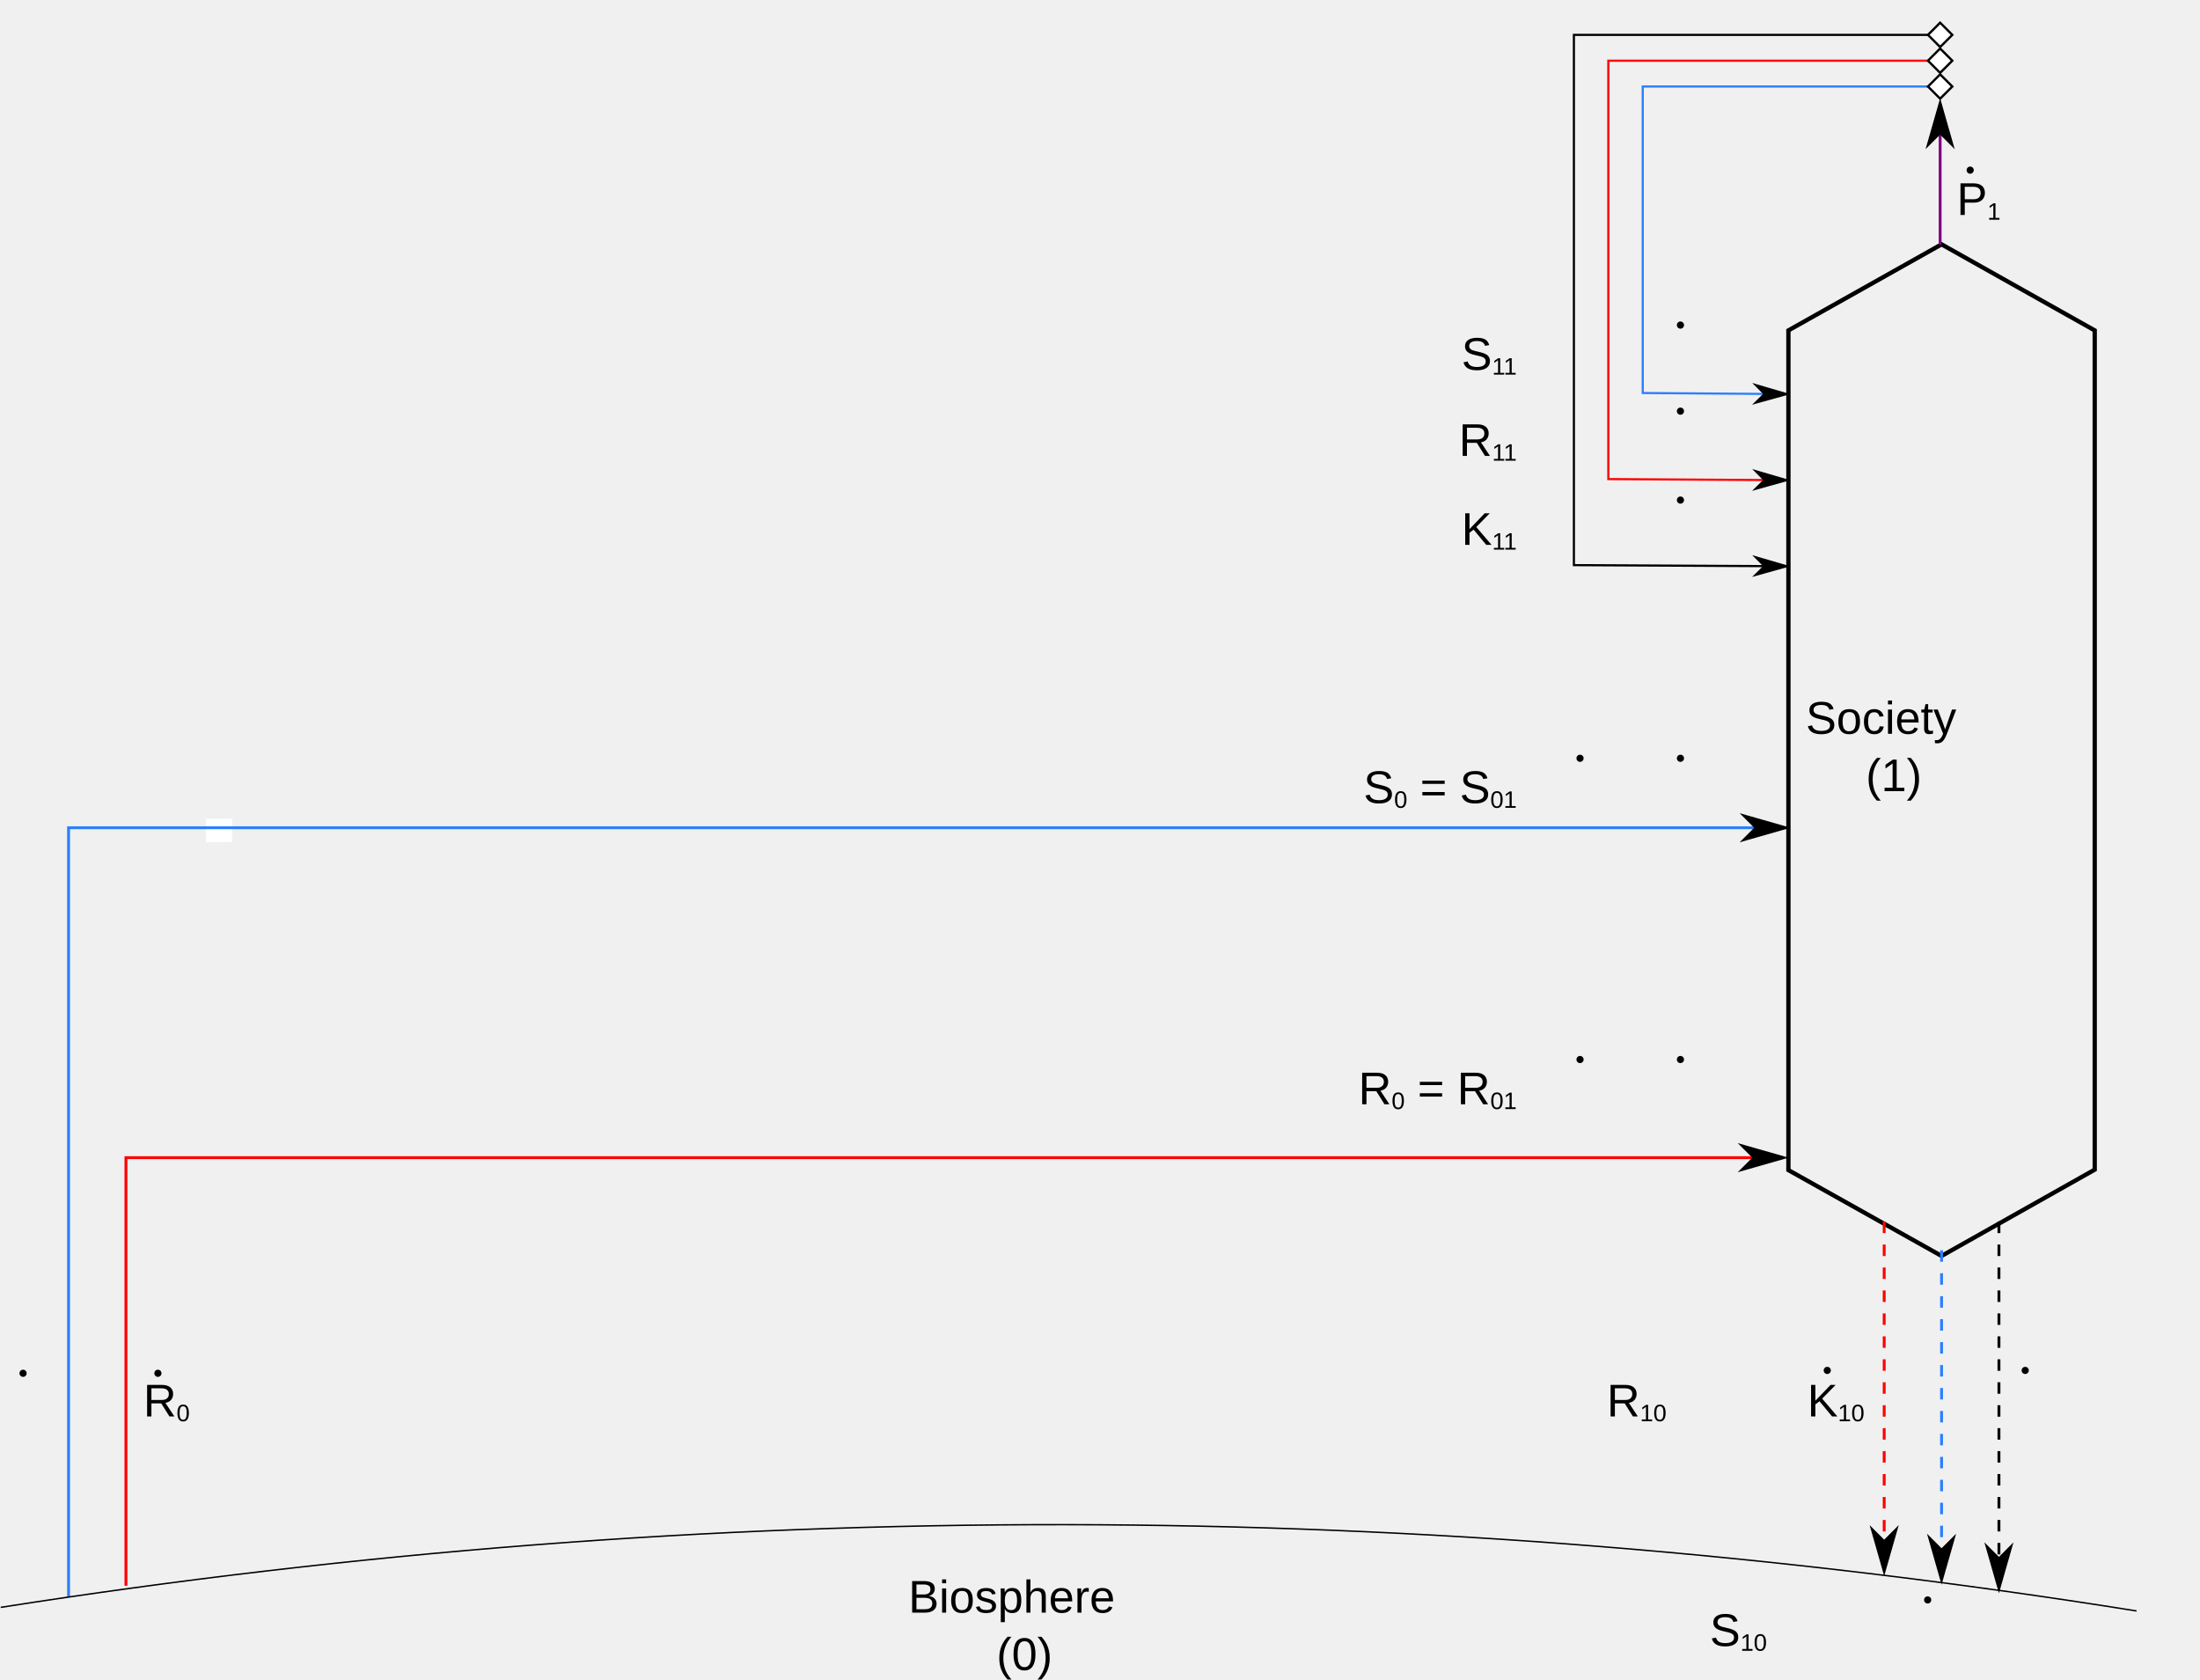
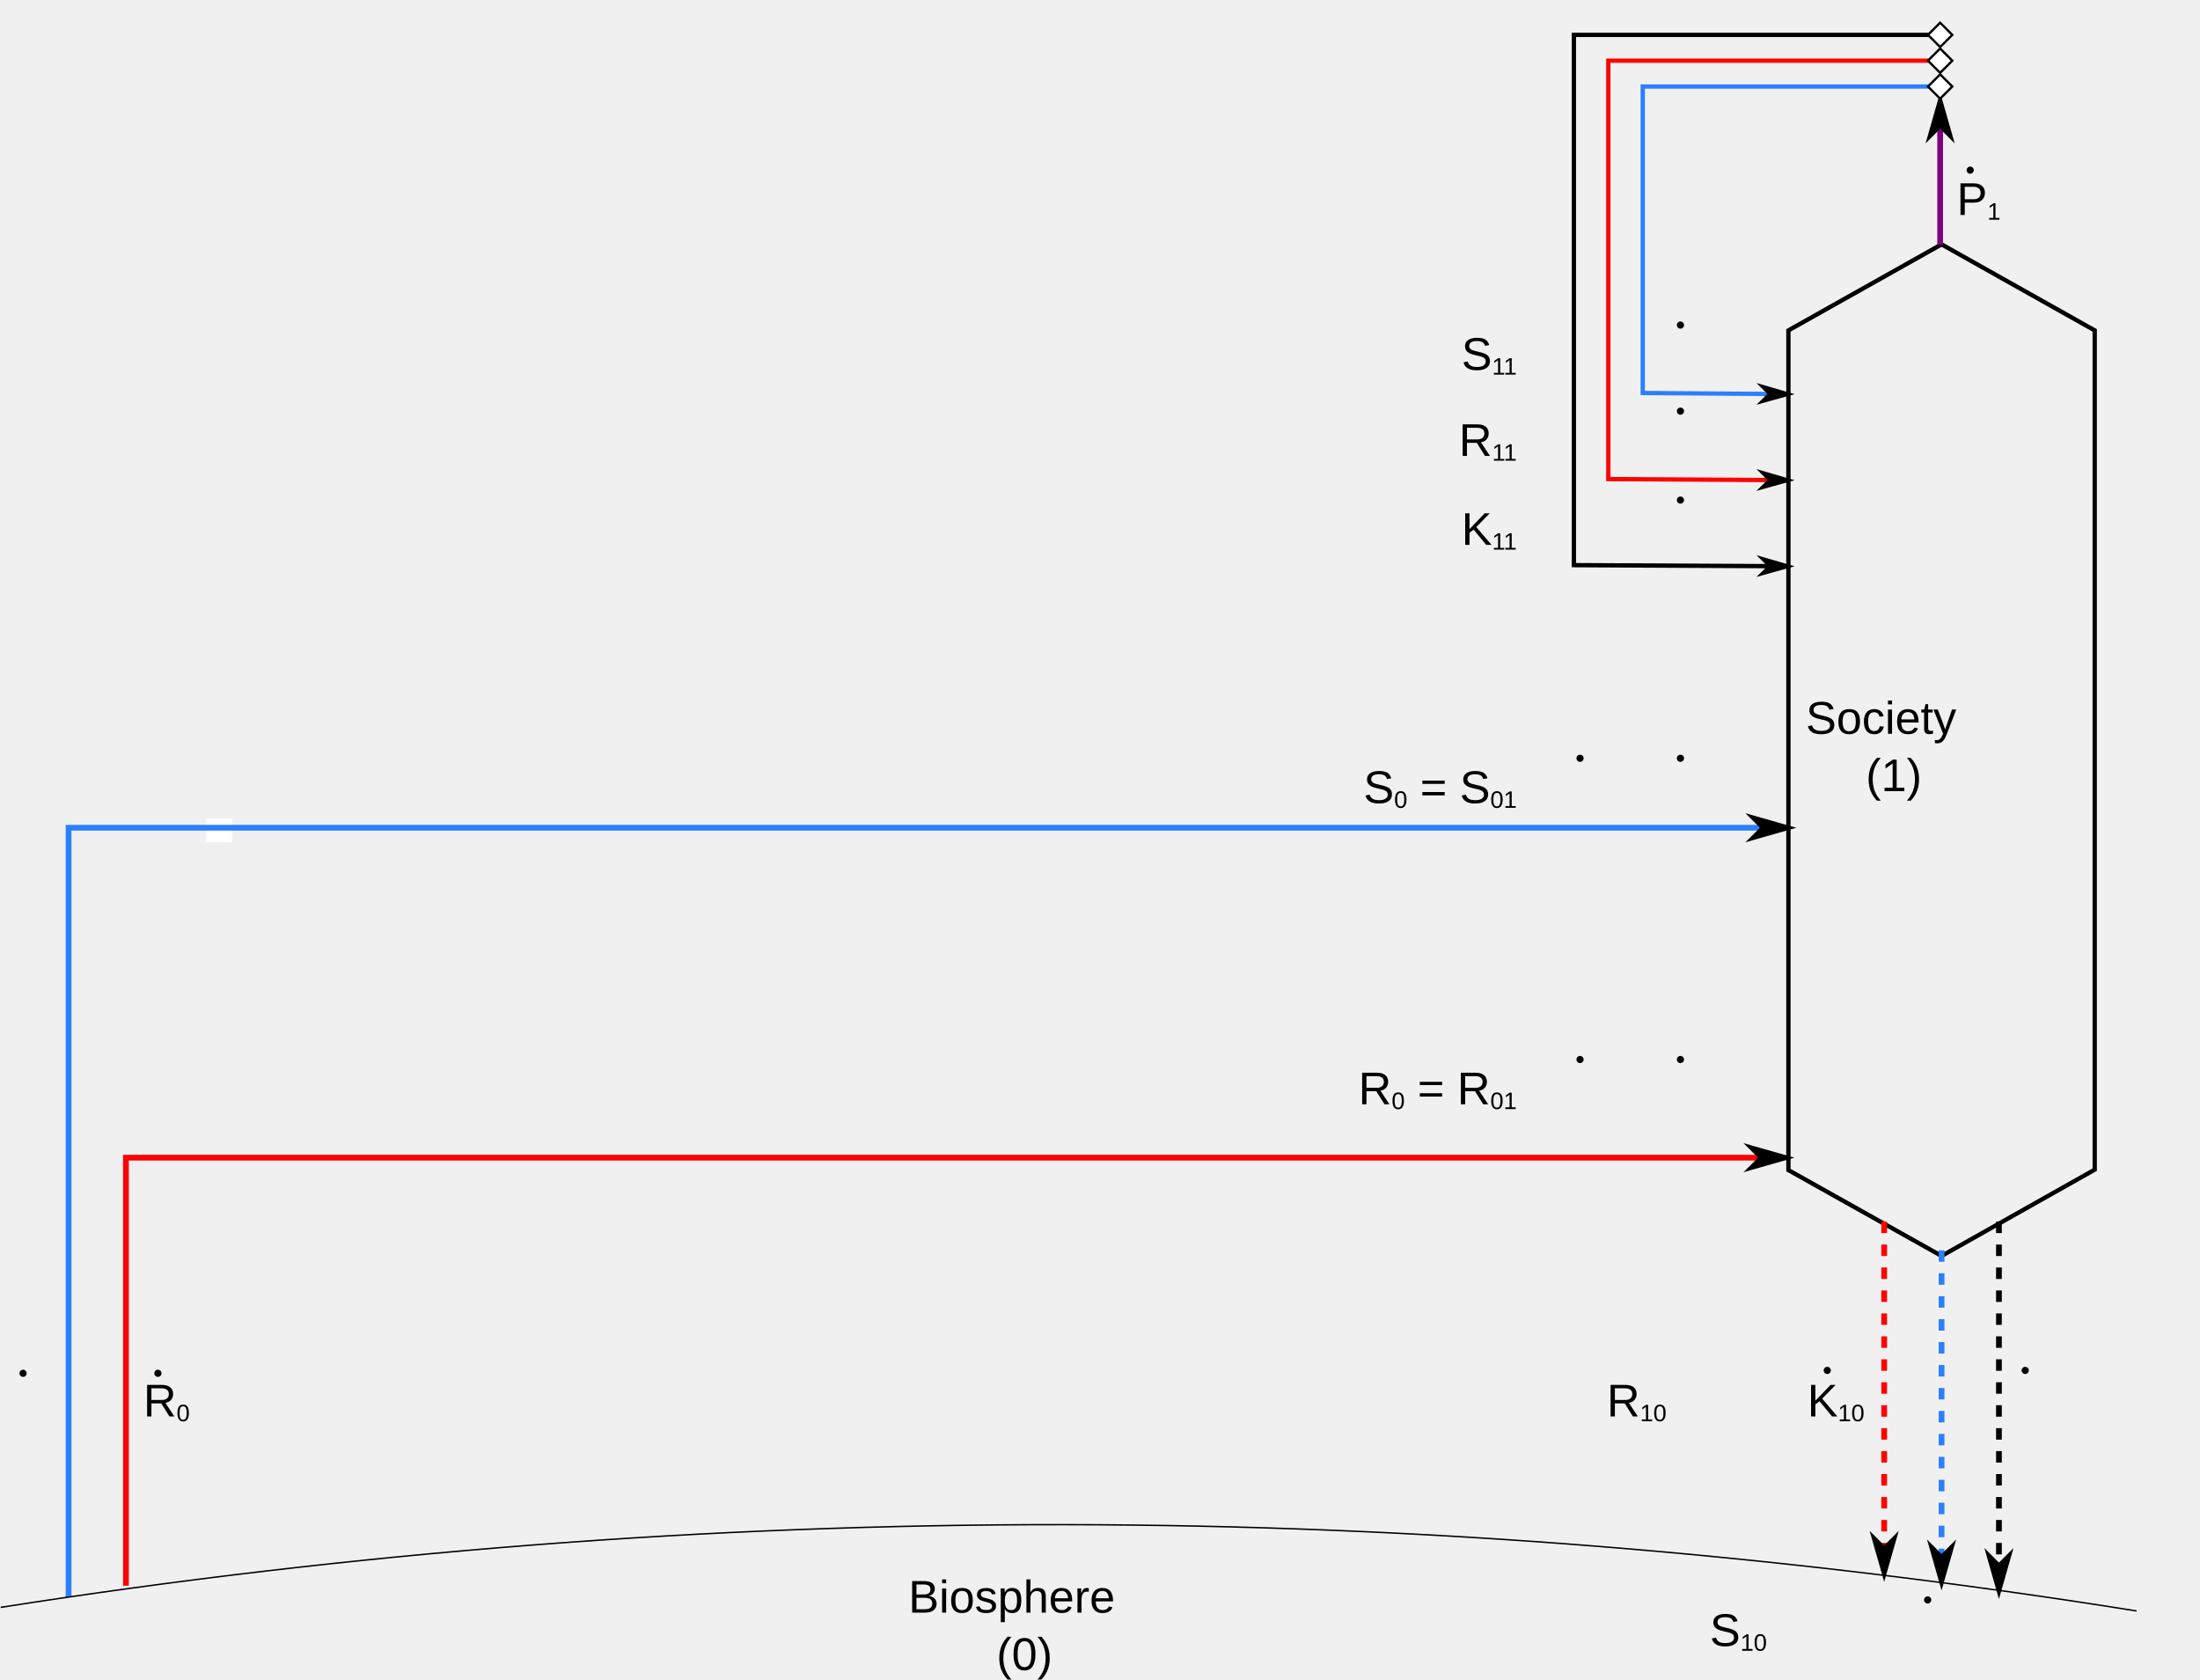
<svg xmlns="http://www.w3.org/2000/svg" version="1.1" width="1533.76" height="1170.954" id="svg2" xml:space="preserve">
  <defs id="defs6">
+     <marker orient="auto" refY="0.0" refX="0.0" id="EmptyDiamondM" style="overflow:visible">
+       <path id="path4052" d="M 0,-7.071 L -7.071,0 L 0,7.071 L 7.071,0 L 0,-7.071 z " style="fill-rule:evenodd;fill:#FFFFFF;stroke:#000000;stroke-width:1.0pt;marker-start:none" transform="scale(0.4)" />
+     </marker>
+     <marker orient="auto" refY="0.0" refX="0.0" id="Arrow1Mstart" style="overflow:visible">
+       <path id="path3948" d="M 0.0,0.0 L 5.0,-5.0 L -12.5,0.0 L 5.0,5.0 L 0.0,0.0 z " style="fill-rule:evenodd;stroke:#000000;stroke-width:1.0pt;marker-start:none" transform="scale(0.4) translate(10,0)" />
+     </marker>
+     <marker orient="auto" refY="0.0" refX="0.0" id="Arrow1Mend" style="overflow:visible;">
+       <path id="path3951" d="M 0.0,0.0 L 5.0,-5.0 L -12.5,0.0 L 5.0,5.0 L 0.0,0.0 z " style="fill-rule:evenodd;stroke:#000000;stroke-width:1.0pt;marker-start:none;" transform="scale(0.4) rotate(180) translate(10,0)" />
+     </marker>
    <marker orient="auto" refY="0" refX="0" id="Arrow1Lstart" style="overflow:visible">
      <path id="path4143" d="M 0,0 5,-5 -12.5,0 5,5 0,0 z" style="fill-rule:evenodd;stroke:#000000;stroke-width:1pt;marker-start:none" transform="matrix(0.8,0,0,0.8,10,0)" />
    </marker>
    <marker orient="auto" refY="0" refX="0" id="Arrow1Lend" style="overflow:visible">
      <path id="path4132" d="M 0,0 5,-5 -12.5,0 5,5 0,0 z" style="fill-rule:evenodd;stroke:#000000;stroke-width:1pt;marker-start:none" transform="matrix(-0.8,0,0,-0.8,-10,0)" />
    </marker>
    <marker style="overflow:visible" id="InfiniteLineStart" refX="0" refY="0" orient="auto">
      <g id="g4065" transform="translate(-13,0)">
        <circle d="M 3.8,0 C 3.8,0.442 3.442,0.8 3,0.8 2.558,0.8 2.2,0.442 2.2,0 c 0,-0.442 0.358,-0.8 0.8,-0.8 0.442,0 0.8,0.358 0.8,0.8 z" id="circle4067" r="0.8" cy="0" cx="3" />
        <circle d="M 7.3,0 C 7.3,0.442 6.942,0.8 6.5,0.8 6.058,0.8 5.7,0.442 5.7,0 c 0,-0.442 0.358,-0.8 0.8,-0.8 0.442,0 0.8,0.358 0.8,0.8 z" id="circle4069" r="0.8" cy="0" cx="6.5" />
        <circle d="M 10.8,0 C 10.8,0.442 10.442,0.8 10,0.8 9.558,0.8 9.2,0.442 9.2,0 c 0,-0.442 0.358,-0.8 0.8,-0.8 0.442,0 0.8,0.358 0.8,0.8 z" id="circle4071" r="0.8" cy="0" cx="10" />
      </g>
    </marker>
    <marker orient="auto" refY="0" refX="0" id="InfiniteLineStart-3" style="overflow:visible">
      <g transform="translate(-13,0)" id="g4065-9">
        <circle cx="3" cy="0" r="0.8" id="circle4067-9" d="M 3.8,0 C 3.8,0.442 3.442,0.8 3,0.8 2.558,0.8 2.2,0.442 2.2,0 c 0,-0.442 0.358,-0.8 0.8,-0.8 0.442,0 0.8,0.358 0.8,0.8 z" />
        <circle cx="6.5" cy="0" r="0.8" id="circle4069-7" d="M 7.3,0 C 7.3,0.442 6.942,0.8 6.5,0.8 6.058,0.8 5.7,0.442 5.7,0 c 0,-0.442 0.358,-0.8 0.8,-0.8 0.442,0 0.8,0.358 0.8,0.8 z" />
        <circle cx="10" cy="0" r="0.8" id="circle4071-0" d="M 10.8,0 C 10.8,0.442 10.442,0.8 10,0.8 9.558,0.8 9.2,0.442 9.2,0 c 0,-0.442 0.358,-0.8 0.8,-0.8 0.442,0 0.8,0.358 0.8,0.8 z" />
      </g>
    </marker>
    <marker style="overflow:visible" id="Arrow1Lend-0" refX="0" refY="0" orient="auto">
      <path transform="matrix(-0.8,0,0,-0.8,-10,0)" style="fill-rule:evenodd;stroke:#000000;stroke-width:1pt;marker-start:none" d="M 0,0 5,-5 -12.5,0 5,5 0,0 z" id="path4132-2" />
    </marker>
    <marker style="overflow:visible" id="Arrow1Lstart-7" refX="0" refY="0" orient="auto">
      <path transform="matrix(0.8,0,0,0.8,10,0)" style="fill-rule:evenodd;stroke:#000000;stroke-width:1pt;marker-start:none" d="M 0,0 5,-5 -12.5,0 5,5 0,0 z" id="path4143-9" />
    </marker>
    <marker style="overflow:visible" id="EmptyDiamondL" refX="0" refY="0" orient="auto">
      <path transform="scale(0.8,0.8)" style="fill:#ffffff;fill-rule:evenodd;stroke:#000000;stroke-width:1pt;marker-start:none" d="M 0,-7.071 -7.071,0 0,7.071 7.071,0 0,-7.071 z" id="path4169" />
    </marker>
    <marker orient="auto" refY="0" refX="0" id="InfiniteLineStart-0" style="overflow:visible">
      <g transform="translate(-13,0)" id="g4065-5">
        <circle cx="3" cy="0" r="0.8" id="circle4067-6" d="M 3.8,0 C 3.8,0.442 3.442,0.8 3,0.8 2.558,0.8 2.2,0.442 2.2,0 c 0,-0.442 0.358,-0.8 0.8,-0.8 0.442,0 0.8,0.358 0.8,0.8 z" />
        <circle cx="6.5" cy="0" r="0.8" id="circle4069-78" d="M 7.3,0 C 7.3,0.442 6.942,0.8 6.5,0.8 6.058,0.8 5.7,0.442 5.7,0 c 0,-0.442 0.358,-0.8 0.8,-0.8 0.442,0 0.8,0.358 0.8,0.8 z" />
        <circle cx="10" cy="0" r="0.8" id="circle4071-06" d="M 10.8,0 C 10.8,0.442 10.442,0.8 10,0.8 9.558,0.8 9.2,0.442 9.2,0 c 0,-0.442 0.358,-0.8 0.8,-0.8 0.442,0 0.8,0.358 0.8,0.8 z" />
      </g>
    </marker>
    <marker style="overflow:visible" id="Arrow1Lend-7" refX="0" refY="0" orient="auto">
      <path transform="matrix(-0.8,0,0,-0.8,-10,0)" style="fill-rule:evenodd;stroke:#000000;stroke-width:1pt;marker-start:none" d="M 0,0 5,-5 -12.5,0 5,5 0,0 z" id="path4132-0" />
    </marker>
    <marker style="overflow:visible" id="Arrow1Lstart-0" refX="0" refY="0" orient="auto">
      <path transform="matrix(0.8,0,0,0.8,10,0)" style="fill-rule:evenodd;stroke:#000000;stroke-width:1pt;marker-start:none" d="M 0,0 5,-5 -12.5,0 5,5 0,0 z" id="path4143-5" />
    </marker>
  </defs>
  <g transform="matrix(1.25,0,0,-1.25,860.2261,760.4496)" id="g10">
    <g id="g12">
      <rect transform="scale(1,-1)" y="-151.714" x="-573.27" height="13.012" width="14.543" id="rect5369" style="fill:#ffffff;fill-opacity:1;stroke:none" />
      <text transform="scale(1,-1)" id="text4115" y="291.016" x="-91.893" style="font-size:25.6px;font-style:normal;font-variant:normal;font-weight:normal;font-stretch:normal;text-align:center;line-height:125%;letter-spacing:0px;word-spacing:0px;text-anchor:middle;fill:#000000;fill-opacity:1;stroke:none;font-family:Arial;-inkscape-font-specification:Arial" xml:space="preserve">
        <tspan y="291.016" x="-91.893" id="tspan4117">Biosphere</tspan>
        <tspan y="323.016" x="-91.893" id="tspan4119">(0)</tspan>
      </text>
      <text xml:space="preserve" style="font-size:25.6px;font-style:normal;font-variant:normal;font-weight:normal;font-stretch:normal;text-align:center;line-height:125%;letter-spacing:0px;word-spacing:0px;text-anchor:middle;fill:#000000;fill-opacity:1;stroke:none;font-family:Arial;-inkscape-font-specification:Arial" x="392.962" y="-199.124" id="text3119" transform="scale(1,-1)">
        <tspan id="tspan3123" x="392.962" y="-199.124">Society</tspan>
        <tspan id="tspan3125" x="392.962" y="-167.124">(1)</tspan>
      </text>
      <path d="m 309.271,-44.212 0,468.3 85.42,48 85.417,-48 0,-468.047 -85.417,-48.125 z" id="path4124" style="fill:none;stroke:#000000;stroke-width:2.4;stroke-linecap:butt;stroke-linejoin:miter;stroke-miterlimit:4;stroke-opacity:1;stroke-dasharray:none" />
-       <path d="m 394.689,-88.931 0,-183.394" id="path4841" style="fill:none;stroke:#2a7fff;stroke-width:1.6;stroke-linecap:butt;stroke-linejoin:miter;stroke-miterlimit:4;stroke-opacity:1;stroke-dasharray:6.4, 6.4;stroke-dashoffset:0;marker-end:url(#Arrow1Lend)" />
+       <path d="m 394.689,-88.931 0,-183.394" id="path4841" style="fill:none;stroke:#2a7fff;stroke-width:3.2;stroke-linecap:butt;stroke-linejoin:miter;stroke-miterlimit:4;stroke-opacity:1;stroke-dasharray:6.4, 6.4;stroke-dashoffset:0;marker-end:url(#Arrow1Mend)" />
      <text transform="scale(1,-1)" id="text4843" y="309.615" x="411.094" style="font-size:25.6px;font-style:normal;font-variant:normal;font-weight:normal;font-stretch:normal;text-align:end;line-height:125%;letter-spacing:0px;word-spacing:0px;text-anchor:end;fill:#000000;fill-opacity:1;stroke:none;font-family:Arial;-inkscape-font-specification:Arial" xml:space="preserve">
        <tspan y="309.615" x="411.094" id="tspan4845">S<tspan id="tspan4847" style="font-size:52%;baseline-shift:sub">10</tspan>
        </tspan>
      </text>
      <path transform="matrix(0.07404241,0,0,-0.1031305,400.4304,-258.1017)" d="m -155.143,250.419 c 0,10.71 -12.093,19.393 -27.012,19.393 -14.918,0 -27.012,-8.682 -27.012,-19.393 0,-10.71 12.093,-19.393 27.012,-19.393 14.918,0 27.012,8.682 27.012,19.393 z" id="path4849" style="fill:#000000;fill-opacity:1;stroke:none" />
-       <path style="fill:none;stroke:#ff0000;stroke-width:1.6;stroke-linecap:butt;stroke-linejoin:miter;stroke-miterlimit:4;stroke-opacity:1;stroke-dasharray:6.4, 6.4;stroke-dashoffset:0;marker-end:url(#Arrow1Lend)" id="path4255" d="m 362.689,-72.931 0,-194.594" />
+       <path style="fill:none;stroke:#ff0000;stroke-width:3.2;stroke-linecap:butt;stroke-linejoin:miter;stroke-miterlimit:4;stroke-opacity:1;stroke-dasharray:6.4, 6.4;stroke-dashoffset:0;marker-end:url(#Arrow1Mend)" id="path4255" d="m 362.689,-72.931 0,-194.594" />
      <text xml:space="preserve" style="font-size:25.6px;font-style:normal;font-variant:normal;font-weight:normal;font-stretch:normal;text-align:end;line-height:125%;letter-spacing:0px;word-spacing:0px;text-anchor:end;fill:#000000;fill-opacity:1;stroke:none;font-family:Arial;-inkscape-font-specification:Arial" x="355.094" y="181.615" id="text4257" transform="scale(1,-1)">
        <tspan id="tspan4259" x="355.094" y="181.615">R<tspan style="font-size:52%;baseline-shift:sub" id="tspan4261">10</tspan>
        </tspan>
      </text>
      <path style="fill:#000000;fill-opacity:1;stroke:none" id="path4263" d="m -155.143,250.419 c 0,10.71 -12.093,19.393 -27.012,19.393 -14.918,0 -27.012,-8.682 -27.012,-19.393 0,-10.71 12.093,-19.393 27.012,-19.393 14.918,0 27.012,8.682 27.012,19.393 z" transform="matrix(0.07404241,0,0,-0.1031305,344.4304,-130.1017)" />
-       <path d="m 426.689,-72.931 0,-204.194" id="path4265" style="fill:none;stroke:#000000;stroke-width:1.6;stroke-linecap:butt;stroke-linejoin:miter;stroke-miterlimit:4;stroke-opacity:1;stroke-dasharray:6.4, 6.4;stroke-dashoffset:0;marker-end:url(#Arrow1Lend)" />
+       <path d="m 426.689,-72.931 0,-204.194" id="path4265" style="fill:none;stroke:#000000;stroke-width:3.2;stroke-linecap:butt;stroke-linejoin:miter;stroke-miterlimit:4;stroke-opacity:1;stroke-dasharray:6.4, 6.4;stroke-dashoffset:0;marker-end:url(#Arrow1Mend)" />
      <text transform="scale(1,-1)" id="text4267" y="181.615" x="465.494" style="font-size:25.6px;font-style:normal;font-variant:normal;font-weight:normal;font-stretch:normal;text-align:end;line-height:125%;letter-spacing:0px;word-spacing:0px;text-anchor:end;fill:#000000;fill-opacity:1;stroke:none;font-family:Arial;-inkscape-font-specification:Arial" xml:space="preserve">
        <tspan y="181.615" x="465.494" id="tspan4269">K<tspan id="tspan4271" style="font-size:52%;baseline-shift:sub">10</tspan>
        </tspan>
      </text>
      <path transform="matrix(0.07404241,0,0,-0.1031305,454.8304,-130.1017)" d="m -155.143,250.419 c 0,10.71 -12.093,19.393 -27.012,19.393 -14.918,0 -27.012,-8.682 -27.012,-19.393 0,-10.71 12.093,-19.393 27.012,-19.393 14.918,0 27.012,8.682 27.012,19.393 z" id="path4273" style="fill:#000000;fill-opacity:1;stroke:none" />
      <text xml:space="preserve" style="font-size:40px;font-style:normal;font-weight:normal;line-height:125%;letter-spacing:0px;word-spacing:0px;fill:#000000;fill-opacity:1;stroke:none;font-family:Sans" x="1491.808" y="664.912" id="text3105" transform="matrix(0.8,0,0,-0.8,-637.6017,333.1218)">
        <tspan id="tspan3107" x="1491.808" y="664.912" />
      </text>
      <g id="g10-3" transform="translate(1225.022,-64.78471)">
        <g id="g12-9">
          <text transform="matrix(0.8,0,0,-0.8,-637.6017,333.1218)" id="text3105-3" y="664.912" x="1491.808" style="font-size:40px;font-style:normal;font-weight:normal;line-height:125%;letter-spacing:0px;word-spacing:0px;fill:#000000;fill-opacity:1;stroke:none;font-family:Sans" xml:space="preserve">
            <tspan y="664.912" x="1491.808" id="tspan3107-8" />
          </text>
        </g>
      </g>
      <text xml:space="preserve" style="font-size:25.6px;font-style:normal;font-variant:normal;font-weight:normal;font-stretch:normal;text-align:end;line-height:125%;letter-spacing:0px;word-spacing:0px;text-anchor:end;fill:#000000;fill-opacity:1;stroke:none;font-family:Arial;-inkscape-font-specification:Arial" x="271.607" y="-160.487" id="text6397" transform="scale(1,-1)">
        <tspan id="tspan6399" x="271.607" y="-160.487">S<tspan style="font-size:52%;baseline-shift:sub" id="tspan4343">0</tspan> = S<tspan style="font-size:52%;baseline-shift:sub" id="tspan6401">01</tspan>
        </tspan>
      </text>
      <path style="fill:#000000;fill-opacity:1;stroke:none" id="path6403" d="m -155.143,250.419 c 0,10.71 -12.093,19.393 -27.012,19.393 -14.918,0 -27.012,-8.682 -27.012,-19.393 0,-10.71 12.093,-19.393 27.012,-19.393 14.918,0 27.012,8.682 27.012,19.393 z" transform="matrix(0.07404241,0,0,-0.1031305,262.5436,211.2853)" />
      <text xml:space="preserve" style="font-size:25.6px;font-style:normal;font-variant:normal;font-weight:normal;font-stretch:normal;text-align:end;line-height:125%;letter-spacing:0px;word-spacing:0px;text-anchor:end;fill:#000000;fill-opacity:1;stroke:none;font-family:Arial;-inkscape-font-specification:Arial" x="271.607" y="7.513" id="text4223" transform="scale(1,-1)">
        <tspan id="tspan4225" x="271.607" y="7.513">R<tspan style="font-size:52%;baseline-shift:sub" id="tspan4345">0</tspan> = R<tspan style="font-size:52%;baseline-shift:sub" id="tspan4227">01</tspan>
        </tspan>
      </text>
      <path style="fill:#000000;fill-opacity:1;stroke:none" id="path4229" d="m -155.143,250.419 c 0,10.71 -12.093,19.393 -27.012,19.393 -14.918,0 -27.012,-8.682 -27.012,-19.393 0,-10.71 12.093,-19.393 27.012,-19.393 14.918,0 27.012,8.682 27.012,19.393 z" transform="matrix(0.07404241,0,0,-0.1031305,262.5436,43.2853)" />
-       <path style="fill:none;stroke:#ff0000;stroke-width:1.6;stroke-linecap:butt;stroke-linejoin:miter;stroke-opacity:1;marker-start:url(#Arrow1Lstart);marker-end:none" d="m 306.325,-37.278 -924.262,0 0,-238.744" id="path4521" />
+       <path style="fill:none;stroke:#ff0000;stroke-width:3.2;stroke-linecap:butt;stroke-linejoin:miter;stroke-opacity:1;marker-start:url(#Arrow1Mstart);marker-end:none" d="m 306.325,-37.278 -924.262,0 0,-238.744" id="path4521" />
      <text xml:space="preserve" style="font-size:25.6px;font-style:normal;font-variant:normal;font-weight:normal;font-stretch:normal;text-align:start;line-height:125%;letter-spacing:0px;word-spacing:0px;text-anchor:start;fill:#000000;fill-opacity:1;stroke:none;font-family:Arial;-inkscape-font-specification:Arial" x="-608.22" y="181.615" id="text4523" transform="scale(1,-1)">
        <tspan y="181.615" x="-608.22" id="tspan4525">R<tspan id="tspan4527" style="font-size:52%;text-align:start;text-anchor:start;baseline-shift:sub">0</tspan>
        </tspan>
      </text>
      <path style="fill:#000000;fill-opacity:1;stroke:none" id="path4529" d="m -155.143,250.419 c 0,10.71 -12.093,19.393 -27.012,19.393 -14.918,0 -27.012,-8.682 -27.012,-19.393 0,-10.71 12.093,-19.393 27.012,-19.393 14.918,0 27.012,8.682 27.012,19.393 z" transform="matrix(0.07404241,0,0,-0.1031305,-586.6258,-131.7017)" />
-       <path id="path4621" d="m 307.394,146.722 -957.331,0 0,-429.144" style="fill:none;stroke:#2a7fff;stroke-width:1.6;stroke-linecap:butt;stroke-linejoin:miter;stroke-opacity:1;marker-start:url(#Arrow1Lstart);marker-end:none" />
+       <path id="path4621" d="m 307.394,146.722 -957.331,0 0,-429.144" style="fill:none;stroke:#2a7fff;stroke-width:3.2;stroke-linecap:butt;stroke-linejoin:miter;stroke-opacity:1;marker-start:url(#Arrow1Mstart);marker-end:none" />
      <text transform="scale(1,-1)" id="text4655" y="181.615" x="-659.162" style="font-size:25.6px;font-style:normal;font-variant:normal;font-weight:normal;font-stretch:normal;text-align:end;line-height:125%;letter-spacing:0px;word-spacing:0px;text-anchor:end;fill:#000000;fill-opacity:1;stroke:none;font-family:Arial;-inkscape-font-specification:Arial" xml:space="preserve">
        <tspan id="tspan4657" x="-659.162" y="181.615">S<tspan style="font-size:52%;baseline-shift:sub" id="tspan4659">0</tspan>
        </tspan>
      </text>
      <path transform="matrix(0.07404241,0,0,-0.1031305,-661.8258,-131.7017)" d="m -155.143,250.419 c 0,10.71 -12.093,19.393 -27.012,19.393 -14.918,0 -27.012,-8.682 -27.012,-19.393 0,-10.71 12.093,-19.393 27.012,-19.393 14.918,0 27.012,8.682 27.012,19.393 z" id="path4661" style="fill:#000000;fill-opacity:1;stroke:none" />
      <path style="fill:none;stroke:#000000;stroke-width:0.8px;stroke-linecap:butt;stroke-linejoin:miter;stroke-opacity:1" d="m -687.781,-288.069 c 394.415,61.799 791.458,61.868 1191.221,-2.005" id="path3256" />
      <text transform="scale(1,-1)" id="text4757" y="-488.487" x="403.146" style="font-size:25.6px;font-style:normal;font-variant:normal;font-weight:normal;font-stretch:normal;text-align:start;line-height:125%;letter-spacing:0px;word-spacing:0px;text-anchor:start;fill:#000000;fill-opacity:1;stroke:none;font-family:Arial;-inkscape-font-specification:Arial" xml:space="preserve">
        <tspan y="-488.487" x="403.146" id="tspan4759">P<tspan id="tspan4761" style="font-size:52%;text-align:start;text-anchor:start;baseline-shift:sub">1</tspan>
        </tspan>
      </text>
      <path transform="matrix(0.07404241,0,0,-0.1031305,424.1436,539.2853)" d="m -155.143,250.419 c 0,10.71 -12.093,19.393 -27.012,19.393 -14.918,0 -27.012,-8.682 -27.012,-19.393 0,-10.71 12.093,-19.393 27.012,-19.393 14.918,0 27.012,8.682 27.012,19.393 z" id="path4763" style="fill:#000000;fill-opacity:1;stroke:none" />
-       <path id="path4536" d="m 393.895,471.899 0,78.61" style="fill:none;stroke:#800080;stroke-width:1.6;stroke-linecap:butt;stroke-linejoin:miter;stroke-opacity:1;marker-start:none;marker-end:url(#Arrow1Lend)" />
+       <path id="path4536" d="m 393.895,471.899 0,78.61" style="fill:none;stroke:#800080;stroke-width:3.2;stroke-linecap:butt;stroke-linejoin:miter;stroke-opacity:1;marker-start:none;marker-end:url(#Arrow1Mend)" />
      <path transform="matrix(0.07404241,0,0,-0.1031305,206.5436,211.2853)" d="m -155.143,250.419 c 0,10.71 -12.093,19.393 -27.012,19.393 -14.918,0 -27.012,-8.682 -27.012,-19.393 0,-10.71 12.093,-19.393 27.012,-19.393 14.918,0 27.012,8.682 27.012,19.393 z" id="path4347" style="fill:#000000;fill-opacity:1;stroke:none" />
      <path transform="matrix(0.07404241,0,0,-0.1031305,206.5436,43.2853)" d="m -155.143,250.419 c 0,10.71 -12.093,19.393 -27.012,19.393 -14.918,0 -27.012,-8.682 -27.012,-19.393 0,-10.71 12.093,-19.393 27.012,-19.393 14.918,0 27.012,8.682 27.012,19.393 z" id="path4349" style="fill:#000000;fill-opacity:1;stroke:none" />
-       <path style="fill:none;stroke:#2a7fff;stroke-width:1.2;stroke-linecap:butt;stroke-linejoin:miter;stroke-opacity:1;marker-start:url(#EmptyDiamondL);marker-end:url(#Arrow1Lend)" d="m 393.895,560.109 -165.862,0 0,-170.932 80,-0.612" id="path3073" />
-       <path id="path3096" d="m 393.895,574.509 -185.062,0 0,-233.332 99.2,-0.612" style="fill:none;stroke:#ff0000;stroke-width:1.2;stroke-linecap:butt;stroke-linejoin:miter;stroke-opacity:1;marker-start:url(#EmptyDiamondL);marker-end:url(#Arrow1Lend)" />
-       <path style="fill:none;stroke:#000000;stroke-width:1.2;stroke-linecap:butt;stroke-linejoin:miter;stroke-opacity:1;marker-start:url(#EmptyDiamondL);marker-end:url(#Arrow1Lend)" d="m 393.895,588.909 -204.262,0 0,-295.732 118.4,-0.612" id="path3098" />
+       <path style="fill:none;stroke:#2a7fff;stroke-width:2.4;stroke-linecap:butt;stroke-linejoin:miter;stroke-opacity:1;marker-start:url(#EmptyDiamondM);marker-end:url(#Arrow1Mend)" d="m 393.895,560.109 -165.862,0 0,-170.932 80,-0.612" id="path3073" />
+       <path id="path3096" d="m 393.895,574.509 -185.062,0 0,-233.332 99.2,-0.612" style="fill:none;stroke:#ff0000;stroke-width:2.4;stroke-linecap:butt;stroke-linejoin:miter;stroke-opacity:1;marker-start:url(#EmptyDiamondM);marker-end:url(#Arrow1Mend)" />
+       <path style="fill:none;stroke:#000000;stroke-width:2.4;stroke-linecap:butt;stroke-linejoin:miter;stroke-opacity:1;marker-start:url(#EmptyDiamondM);marker-end:url(#Arrow1Mend)" d="m 393.895,588.909 -204.262,0 0,-295.732 118.4,-0.612" id="path3098" />
      <text transform="scale(1,-1)" id="text3100" y="-304.487" x="271.607" style="font-size:25.6px;font-style:normal;font-variant:normal;font-weight:normal;font-stretch:normal;text-align:end;line-height:125%;letter-spacing:0px;word-spacing:0px;text-anchor:end;fill:#000000;fill-opacity:1;stroke:none;font-family:Arial;-inkscape-font-specification:Arial" xml:space="preserve">
        <tspan y="-304.487" x="271.607" id="tspan3102">K<tspan id="tspan3106" style="font-size:52%;baseline-shift:sub">11</tspan>
        </tspan>
      </text>
-       <path transform="matrix(0.07404241,0,0,-0.1031305,262.5436,355.2853)" d="m -155.143,250.419 a 27.012,19.393 0 1 1 -54.023,0 27.012,19.393 0 1 1 54.023,0 z" id="path3108" style="fill:#000000;fill-opacity:1;stroke:none" />
+       <path transform="matrix(0.07404241,0,0,-0.1031305,262.5436,355.2853)" d="m -155.143,250.419 c 0,10.71 -12.093,19.393 -27.012,19.393 -14.918,0 -27.012,-8.682 -27.012,-19.393 0,-10.71 12.093,-19.393 27.012,-19.393 14.918,0 27.012,8.682 27.012,19.393 z" id="path3108" style="fill:#000000;fill-opacity:1;stroke:none" />
      <text xml:space="preserve" style="font-size:25.6px;font-style:normal;font-variant:normal;font-weight:normal;font-stretch:normal;text-align:end;line-height:125%;letter-spacing:0px;word-spacing:0px;text-anchor:end;fill:#000000;fill-opacity:1;stroke:none;font-family:Arial;-inkscape-font-specification:Arial" x="271.607" y="-354.087" id="text3112" transform="scale(1,-1)">
        <tspan id="tspan3114" x="271.607" y="-354.087">R<tspan style="font-size:52%;baseline-shift:sub" id="tspan3116">11</tspan>
        </tspan>
      </text>
-       <path style="fill:#000000;fill-opacity:1;stroke:none" id="path3118" d="m -155.143,250.419 a 27.012,19.393 0 1 1 -54.023,0 27.012,19.393 0 1 1 54.023,0 z" transform="matrix(0.07404241,0,0,-0.1031305,262.5436,404.8853)" />
+       <path style="fill:#000000;fill-opacity:1;stroke:none" id="path3118" d="m -155.143,250.419 c 0,10.71 -12.093,19.393 -27.012,19.393 -14.918,0 -27.012,-8.682 -27.012,-19.393 0,-10.71 12.093,-19.393 27.012,-19.393 14.918,0 27.012,8.682 27.012,19.393 z" transform="matrix(0.07404241,0,0,-0.1031305,262.5436,404.8853)" />
      <text transform="scale(1,-1)" id="text3120" y="-402.087" x="271.607" style="font-size:25.6px;font-style:normal;font-variant:normal;font-weight:normal;font-stretch:normal;text-align:end;line-height:125%;letter-spacing:0px;word-spacing:0px;text-anchor:end;fill:#000000;fill-opacity:1;stroke:none;font-family:Arial;-inkscape-font-specification:Arial" xml:space="preserve">
        <tspan y="-402.087" x="271.607" id="tspan3122">S<tspan id="tspan3124" style="font-size:52%;baseline-shift:sub">11</tspan>
        </tspan>
      </text>
-       <path transform="matrix(0.07404241,0,0,-0.1031305,262.5436,452.8853)" d="m -155.143,250.419 a 27.012,19.393 0 1 1 -54.023,0 27.012,19.393 0 1 1 54.023,0 z" id="path3126" style="fill:#000000;fill-opacity:1;stroke:none" />
+       <path transform="matrix(0.07404241,0,0,-0.1031305,262.5436,452.8853)" d="m -155.143,250.419 c 0,10.71 -12.093,19.393 -27.012,19.393 -14.918,0 -27.012,-8.682 -27.012,-19.393 0,-10.71 12.093,-19.393 27.012,-19.393 14.918,0 27.012,8.682 27.012,19.393 z" id="path3126" style="fill:#000000;fill-opacity:1;stroke:none" />
    </g>
  </g>
</svg>
